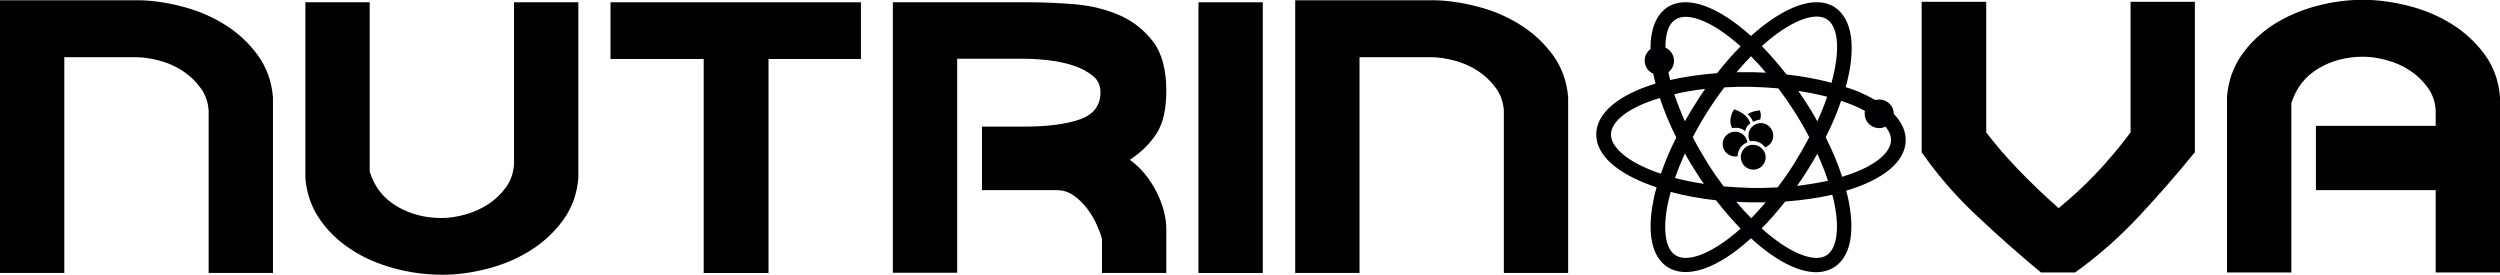
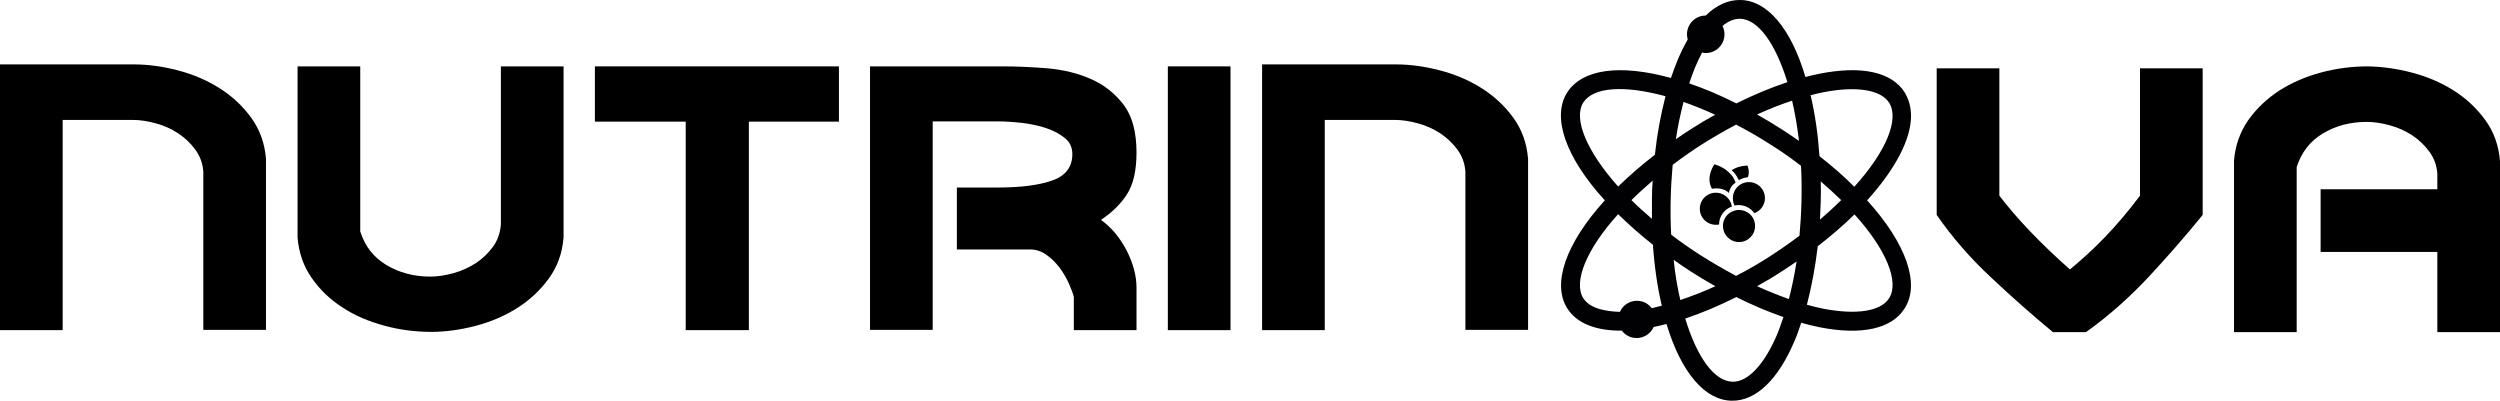
- <svg xmlns="http://www.w3.org/2000/svg" version="1.1" id="Layer_1" x="0px" y="0px" viewBox="0 0 987.3 108.5" style="enable-background:new 0 0 987.3 108.5;" xml:space="preserve">
+ <svg xmlns="http://www.w3.org/2000/svg" version="1.1" id="Layer_1" x="0px" y="0px" viewBox="0 0 1013.2 162.4" style="enable-background:new 0 0 1013.2 162.4;" xml:space="preserve">
  <style type="text/css">
	.st0{fill:#010002;}
</style>
  <g>
    <g>
      <g>
-         <path class="st0" d="M752.6,55.6c0.1-3.7-1.5-7.3-4.7-10.6c0,0,0,0,0,0c0-3.2-2.6-5.7-5.7-5.7c-0.5,0-1.1,0.1-1.6,0.2     c-2-1.1-4.1-2.2-6.4-3.2c-1.5-0.6-3.3-1.3-5.3-1.9c4.3-15.5,2.7-27-4.4-31.6C717-2,704.7,2.3,691.5,14.2     C678.3,2.3,666.1-2,658.6,2.8c-4.5,2.9-6.8,8.6-6.8,16.6c-1.4,1.1-2.3,2.7-2.3,4.5c0,2.3,1.3,4.3,3.4,5.2     c0.2,1.2,0.6,2.5,0.9,3.9c-14.7,4.5-23.2,11.6-23.4,19.8c-0.2,7.4,6.4,14.2,18.5,19.2c1.5,0.6,3.3,1.3,5.3,2     c-0.6,2-1,3.8-1.3,5.5c-2.5,12.8-0.5,22.1,5.7,26c7.5,4.8,19.8,0.6,32.9-11.4c9.5,8.7,18.6,13.4,25.7,13.4c2.7,0,5.1-0.7,7.2-2     c6.2-4,8.2-13.2,5.7-26c-0.2-1.3-0.6-2.6-1-4.2C743.9,70.9,752.4,63.8,752.6,55.6z M661.7,100.8c-4-2.5-5.1-10-3.1-20.1     c0.3-1.5,0.7-3.1,1.2-4.9c5.5,1.5,11.5,2.6,17.9,3.3c3.2,4.1,6.4,7.8,9.7,11.2C676.7,99.8,666.7,104,661.7,100.8z M661.7,7.7     c5-3.2,15,1,25.7,10.6c-3.2,3.2-6.3,6.8-9.3,10.6c-6.6,0.5-12.9,1.4-18.5,2.7c-0.3-1-0.5-2.1-0.7-3.1c1.4-1.1,2.2-2.7,2.2-4.5     c0-2.3-1.4-4.3-3.4-5.2C657.7,14.6,658.4,9.8,661.7,7.7z M661.5,70.3c1.1-3.2,2.4-6.4,3.9-9.7c1.4,2.6,3,5.1,4.5,7.5     c0.9,1.5,1.9,3,3,4.5C668.8,72,665,71.2,661.5,70.3z M669.9,40.4c-1.6,2.5-3.1,5-4.5,7.5c-1.6-3.6-3-7.2-4.2-10.7     c3.8-0.9,7.9-1.6,12.2-2.1C672.2,36.8,671,38.6,669.9,40.4z M668.5,54.2c1.9-3.7,4-7.3,6.2-10.7c1.9-3,4-6,6.3-9     c3.6-0.2,7.2-0.3,10.9-0.2c3.5,0.1,7,0.3,10.4,0.6c2.2,2.9,4.2,5.8,6,8.6c2.2,3.4,4.3,7,6.2,10.7c-2,3.8-4.1,7.4-6.2,10.8     c-1.9,3-4,6-6.3,9c-3.6,0.2-7.2,0.3-10.9,0.2c-3.5-0.1-7-0.3-10.4-0.6c-2.2-2.9-4.2-5.8-6-8.6C672.6,61.6,670.5,58,668.5,54.2z      M709.7,73.4c1.2-1.7,2.4-3.5,3.5-5.2c1.6-2.5,3.1-5,4.5-7.5c1.6,3.6,3.1,7.2,4.2,10.7C718.1,72.2,714,72.9,709.7,73.4z      M713.2,40.4c-1-1.5-2-3-3-4.5c4,0.6,7.8,1.4,11.4,2.3c-1.1,3.2-2.4,6.4-3.9,9.7C716.3,45.3,714.8,42.8,713.2,40.4z M723.3,32.7     c-5.5-1.5-11.5-2.6-17.8-3.3c-3.2-4.1-6.4-7.8-9.7-11.2c10.6-9.6,20.7-13.8,25.7-10.6C726.1,10.7,726.8,20,723.3,32.7z      M692.1,28.5c-1.1,0-2.2,0-3.3,0c-1,0-2,0-3,0c1.9-2.2,3.8-4.3,5.7-6.3c2,2,4,4.2,5.9,6.5C695.6,28.6,693.8,28.6,692.1,28.5z      M655.5,38.7c1.6,4.9,3.8,10.2,6.5,15.6c-2.5,4.9-4.5,9.8-6.1,14.3c-1.8-0.6-3.4-1.2-4.8-1.8c-9.4-3.9-15-9.1-14.9-13.8     C636.4,47.6,643.5,42.3,655.5,38.7z M691,79.9c2.1,0,4.2,0,6.3,0c-1.9,2.2-3.8,4.3-5.7,6.3c-2-2-4-4.2-5.9-6.5     C687.5,79.8,689.3,79.9,691,79.9z M705,79.6c6.6-0.5,12.9-1.4,18.6-2.7c0.4,1.4,0.7,2.7,0.9,3.8c2,10,0.8,17.5-3.1,20.1     c-5,3.2-15-1-25.7-10.6C698.9,87,702,83.4,705,79.6z M727.5,69.8c-1.6-5-3.8-10.2-6.5-15.6c2.5-4.9,4.5-9.7,6.1-14.4     c1.8,0.6,3.4,1.2,4.8,1.8c1.6,0.7,3.2,1.4,4.6,2.2c-0.1,0.4-0.1,0.8-0.1,1.1c0,3.2,2.6,5.7,5.7,5.7c0.9,0,1.8-0.2,2.5-0.6     c1.5,1.8,2.2,3.6,2.2,5.3C746.7,60.8,739.5,66.2,727.5,69.8z" />
+         <path class="st0" d="M705.4,0c-4.9-0.1-9.7,2-14.1,6.3c0,0,0,0,0,0c-4.2,0-7.6,3.4-7.6,7.6c0,0.7,0.1,1.4,0.3,2.1     c-1.5,2.6-2.9,5.5-4.2,8.6c-0.8,2-1.7,4.3-2.6,7c-20.7-5.7-35.9-3.6-42,5.8c-6.4,9.9-0.8,26.3,15.2,43.8     c-15.9,17.5-21.5,33.9-15.2,43.8c3.8,6,11.5,9.1,22.1,9c1.4,1.9,3.6,3,6,3c3,0,5.7-1.8,6.9-4.5c1.6-0.3,3.3-0.7,5.2-1.2     c5.9,19.6,15.5,30.9,26.4,31.1c9.8,0.2,18.9-8.5,25.6-24.5c0.9-2,1.7-4.4,2.6-7.1c2.7,0.8,5.1,1.3,7.3,1.8     c17.1,3.4,29.4,0.7,34.6-7.6c6.4-9.9,0.7-26.3-15.2-43.8c11.5-12.7,17.8-24.8,17.8-34.2c0-3.6-0.9-6.8-2.6-9.6     c-5.3-8.3-17.6-10.9-34.6-7.5c-1.7,0.3-3.5,0.8-5.6,1.3C725.9,11.6,716.3,0.2,705.4,0z M765.6,120.9c-3.4,5.3-13.3,6.8-26.7,4.2     c-2-0.4-4.1-0.9-6.6-1.6c1.9-7.3,3.4-15.3,4.4-23.7c5.4-4.2,10.4-8.5,14.9-12.9C764.3,100.9,769.9,114.2,765.6,120.9z      M641.7,120.9c-4.2-6.6,1.3-20,14.1-34.1c4.3,4.2,9,8.4,14.1,12.4c0.6,8.8,1.8,17.1,3.6,24.7c-1.4,0.3-2.7,0.7-4.1,1     c-1.4-1.9-3.6-3-6-3c-3,0-5.7,1.8-6.9,4.5C651,126.2,644.5,125.2,641.7,120.9z M725,121.2c-4.2-1.5-8.5-3.2-12.9-5.2     c3.4-1.9,6.8-3.9,10-6c2-1.3,4-2.6,6-4C727.3,111.4,726.2,116.5,725,121.2z M685.2,110c3.3,2.1,6.6,4.1,10,6     c-4.8,2.2-9.5,4-14.2,5.6c-1.2-5.1-2.1-10.5-2.7-16.3C680.5,106.9,682.9,108.5,685.2,110z M703.6,111.8     c-4.9-2.6-9.7-5.4-14.3-8.3c-3.9-2.5-8-5.3-12-8.4c-0.3-4.8-0.3-9.6-0.2-14.5c0.1-4.6,0.4-9.3,0.8-13.8c3.8-2.9,7.7-5.6,11.4-8     c4.6-2.9,9.4-5.7,14.3-8.3c5,2.6,9.8,5.4,14.3,8.3c4,2.5,8,5.3,12,8.4c0.3,4.8,0.3,9.6,0.2,14.5c-0.1,4.6-0.4,9.3-0.8,13.8     c-3.8,2.9-7.7,5.6-11.4,8C713.5,106.4,708.7,109.2,703.6,111.8z M729.1,57.1c-2.3-1.6-4.7-3.2-7-4.7c-3.3-2.1-6.6-4.1-10-6     c4.8-2.2,9.6-4.1,14.2-5.6C727.5,45.9,728.4,51.3,729.1,57.1z M685.2,52.4c-2,1.3-4,2.6-6,4c0.8-5.4,1.9-10.4,3.1-15.1     c4.2,1.5,8.5,3.2,12.8,5.2C691.8,48.3,688.5,50.3,685.2,52.4z M675,39c-1.9,7.3-3.4,15.2-4.3,23.7c-5.4,4.2-10.4,8.5-14.9,12.9     c-12.7-14.2-18.3-27.5-14.1-34.1C645.8,35.3,658.1,34.4,675,39z M669.5,80.4c0,1.5,0,3,0,4.4c0,1.3,0,2.6,0,3.9     c-2.9-2.5-5.7-5-8.3-7.6c2.7-2.7,5.6-5.3,8.6-7.9C669.6,75.8,669.5,78.2,669.5,80.4z M683,129.1c6.6-2.2,13.5-5.1,20.7-8.7     c6.6,3.3,13,6,19.1,8.1c-0.8,2.4-1.6,4.5-2.3,6.4c-5.2,12.6-12.1,20-18.3,19.8C694.9,154.6,687.8,145,683,129.1z M737.9,81.9     c0.1-2.8,0.1-5.6,0-8.4c2.9,2.5,5.7,5.1,8.3,7.6c-2.7,2.7-5.6,5.3-8.6,7.9C737.7,86.5,737.8,84.2,737.9,81.9z M737.4,63.3     c-0.6-8.8-1.8-17.1-3.6-24.7c1.9-0.5,3.6-0.9,5.1-1.2c13.3-2.6,23.3-1.1,26.7,4.2c4.3,6.7-1.3,20-14.1,34.1     C747.3,71.4,742.5,67.3,737.4,63.3z M724.4,33.3c-6.7,2.2-13.6,5.1-20.7,8.6c-6.5-3.3-12.9-6-19.1-8.1c0.8-2.4,1.6-4.5,2.3-6.3     c0.9-2.2,1.9-4.2,2.9-6.2c0.5,0.1,1,0.2,1.5,0.2c4.2,0,7.6-3.4,7.6-7.6c0-1.2-0.3-2.3-0.8-3.4c2.4-2,4.8-2.9,7.1-2.9     C712.5,7.8,719.5,17.4,724.4,33.3z" />
      </g>
    </g>
  </g>
-   <path d="M683.8,50c-1.4-3.3,1-6.8,1-6.8s2.4,0.6,4.3,2.3c0.6,0.6,1.3,1.2,1.6,2c0.1,0.2,0.5,0.9,0.5,1.2c-0.4,0.4-0.9,0.7-1.2,1.2  c-0.4,0.6-0.8,1.3-0.8,2c-1.1-1.2-2.9-1.7-5.2-1.3L683.8,50z" />
-   <path d="M695.1,47.2c-1,0.2-2,0.5-2.8,0.9c0-0.1-0.1-0.2-0.1-0.3c-0.5-1-1.1-2-2-2.7c2-1.4,4.8-1.5,4.8-1.5S695.8,45.4,695.1,47.2z" />
-   <path d="M700.3,53.6c0,2.1-1.4,3.9-3.2,4.6c-1.1-1.5-2.8-2.5-4.8-2.5c-0.4,0-0.8,0-1.2,0.1c-0.4-0.7-0.6-1.5-0.6-2.3  c0-2.7,2.2-4.9,4.9-4.9S700.3,50.9,700.3,53.6z" />
-   <path d="M686.2,61.7c-0.3,0.1-0.6,0.1-1,0.1c-2.7,0-4.9-2.2-4.9-4.9c0-2.7,2.2-4.9,4.9-4.9c2.5,0,4.5,1.8,4.9,4.2  C687.9,57,686.3,59.1,686.2,61.7z" />
-   <path d="M697.3,62.1c0,2.7-2.2,4.9-4.9,4.9s-4.9-2.2-4.9-4.9c0-0.2,0-0.3,0-0.5c0.2-1.8,1.3-3.3,2.8-4c0.5-0.2,1-0.4,1.5-0.4  c0.2,0,0.3,0,0.5,0c1.5,0,2.8,0.6,3.7,1.7C696.8,59.7,697.3,60.8,697.3,62.1z" />
+   <path d="M693.4,75.6c-1.9-4.3,1.4-9,1.4-9s3.3,0.8,5.7,3.1c0.8,0.8,1.7,1.6,2.2,2.7c0.2,0.3,0.6,1.2,0.7,1.6  c-0.6,0.5-1.2,0.9-1.6,1.5c-0.5,0.8-1,1.7-1.1,2.7c-1.5-1.5-3.9-2.2-6.9-1.7L693.4,75.6z" />
+   <path d="M708.4,71.8c-1.4,0.2-2.6,0.6-3.7,1.2c-0.1-0.1-0.1-0.3-0.2-0.4c-0.7-1.4-1.5-2.6-2.7-3.6c2.7-1.9,6.4-1.9,6.4-1.9  S709.3,69.4,708.4,71.8z" />
+   <path d="M715.3,80.3c0,2.8-1.8,5.2-4.3,6.1c-1.4-2-3.8-3.3-6.4-3.3c-0.5,0-1.1,0.1-1.6,0.2c-0.5-0.9-0.7-1.9-0.7-3  c0-3.6,2.9-6.5,6.5-6.5S715.3,76.7,715.3,80.3z" />
+   <path d="M696.7,91c-0.4,0.1-0.9,0.1-1.3,0.1c-3.6,0-6.5-2.9-6.5-6.5c0-3.6,2.9-6.5,6.5-6.5c3.3,0,6,2.4,6.5,5.6  C698.8,84.8,696.7,87.7,696.7,91z" />
+   <path d="M711.3,91.6c0,3.6-2.9,6.5-6.5,6.5s-6.5-2.9-6.5-6.5c0-0.2,0-0.4,0-0.6c0.2-2.4,1.7-4.4,3.8-5.3c0.6-0.3,1.3-0.5,2-0.6  c0.2,0,0.5,0,0.7,0c2,0,3.7,0.9,4.9,2.2C710.7,88.4,711.3,89.9,711.3,91.6z" />
  <g>
-     <path d="M72,2.6c6.2,1.6,11.8,4,16.9,7.2s9.4,7.2,12.9,12s5.5,10.4,6,16.7v69.3H82.4V43.7c-0.2-3.4-1.3-6.4-3.2-9s-4.2-4.8-6.9-6.6   c-2.7-1.8-5.8-3.2-9.1-4.1c-3.3-0.9-6.4-1.4-9.4-1.4H25.4v85.2H0V0.1h54.2C59.9,0.1,65.9,1,72,2.6z" />
-     <path d="M155.8,106c-6.3-1.7-12-4.1-17-7.4c-5-3.2-9.2-7.2-12.5-12c-3.3-4.7-5.2-10.2-5.7-16.3V0.9h25.4v66.9   c1.9,6,5.4,10.5,10.6,13.6c5.2,3.1,11.1,4.7,17.8,4.7c3,0,6.1-0.5,9.4-1.4c3.3-0.9,6.3-2.3,9.1-4.1c2.7-1.8,5-4,6.9-6.6   s2.9-5.6,3.2-9V0.9h25.4v69.3c-0.5,6.4-2.5,11.9-6,16.7c-3.5,4.8-7.8,8.8-12.9,12s-10.7,5.6-16.9,7.2c-6.2,1.6-12.1,2.4-17.8,2.4   C168.4,108.5,162,107.7,155.8,106z" />
-     <path d="M339.9,23.3h-36.4v84.5h-25.6V23.3h-36.8V0.9h98.9V23.3z" />
-     <path d="M435.2,94.3c-0.4-1.5-1.1-3.4-2.1-5.6s-2.3-4.4-3.8-6.4c-1.6-2-3.3-3.7-5.3-5.1c-2-1.4-4.2-2.1-6.5-2.1h-29.7V50h16.6   c9.5,0,16.9-1,22.2-2.9s8-5.5,8-10.6c0-2.7-1-5-3.1-6.6c-2.1-1.7-4.6-3-7.6-4s-6.3-1.7-9.8-2.1c-3.6-0.4-6.8-0.6-9.8-0.6H378v84.5   h-25.4V0.9h54c5.7,0,11.8,0.3,18.1,0.8c6.4,0.6,12.2,2,17.6,4.4c5.4,2.4,9.7,5.9,13.2,10.5c3.4,4.6,5.1,11,5.1,19.2   c0,7.4-1.3,13-3.9,17c-2.6,4-6.1,7.4-10.5,10.3c4.4,3.2,7.8,7.4,10.5,12.6c2.6,5.2,3.9,10.1,3.9,14.9v17.2h-25.4V94.3z" />
-     <path d="M473.3,0.9h25.4v106.9h-25.4V0.9z" />
-     <path d="M583.5,2.6c6.2,1.6,11.8,4,16.9,7.2c5.1,3.2,9.4,7.2,12.9,12s5.5,10.4,6,16.7v69.3h-25.4V43.7c-0.2-3.4-1.3-6.4-3.2-9   c-1.9-2.6-4.2-4.8-6.9-6.6c-2.7-1.8-5.8-3.2-9.1-4.1c-3.3-0.9-6.4-1.4-9.4-1.4h-28.4v85.2h-25.4V0.1h54.2   C571.4,0.1,577.3,1,583.5,2.6z" />
+     <path d="M72,28.5c6.2,1.6,11.8,4,16.9,7.2s9.4,7.2,12.9,12s5.5,10.4,6,16.7v69.3H82.4V69.7c-0.2-3.4-1.3-6.4-3.2-9   s-4.2-4.8-6.9-6.6c-2.7-1.8-5.8-3.2-9.1-4.1c-3.3-0.9-6.4-1.4-9.4-1.4H25.4v85.2H0V26.1h54.2C59.9,26.1,65.9,26.9,72,28.5z" />
+     <path d="M155.8,132c-6.3-1.7-12-4.1-17-7.4c-5-3.2-9.2-7.2-12.5-12c-3.3-4.7-5.2-10.2-5.7-16.3V26.9h25.4v66.9   c1.9,6,5.4,10.5,10.6,13.6c5.2,3.1,11.1,4.7,17.8,4.7c3,0,6.1-0.5,9.4-1.4c3.3-0.9,6.3-2.3,9.1-4.1c2.7-1.8,5-4,6.9-6.6   s2.9-5.6,3.2-9V26.9h25.4v69.3c-0.5,6.4-2.5,11.9-6,16.7c-3.5,4.8-7.8,8.8-12.9,12c-5.1,3.2-10.7,5.6-16.9,7.2   c-6.2,1.6-12.1,2.4-17.8,2.4C168.4,134.5,162,133.7,155.8,132z" />
+     <path d="M339.9,49.3h-36.4v84.5h-25.6V49.3h-36.8V26.9h98.9V49.3z" />
+     <path d="M435.2,120.3c-0.4-1.5-1.1-3.4-2.1-5.6s-2.3-4.4-3.8-6.4c-1.6-2-3.3-3.7-5.3-5.1c-2-1.4-4.2-2.1-6.5-2.1h-29.7V76h16.6   c9.5,0,16.9-1,22.2-2.9s8-5.5,8-10.6c0-2.7-1-5-3.1-6.6c-2.1-1.7-4.6-3-7.6-4s-6.3-1.7-9.8-2.1c-3.6-0.4-6.8-0.6-9.8-0.6H378v84.5   h-25.4V26.9h54c5.7,0,11.8,0.3,18.1,0.8c6.4,0.6,12.2,2,17.6,4.4c5.4,2.4,9.7,5.9,13.2,10.5c3.4,4.6,5.1,11,5.1,19.2   c0,7.4-1.3,13-3.9,17c-2.6,4-6.1,7.4-10.5,10.3c4.4,3.2,7.8,7.4,10.5,12.6c2.6,5.2,3.9,10.1,3.9,14.9v17.2h-25.4V120.3z" />
+     <path d="M473.3,26.9h25.4v106.9h-25.4V26.9z" />
+     <path d="M583.5,28.5c6.2,1.6,11.8,4,16.9,7.2c5.1,3.2,9.4,7.2,12.9,12s5.5,10.4,6,16.7v69.3h-25.4V69.7c-0.2-3.4-1.3-6.4-3.2-9   c-1.9-2.6-4.2-4.8-6.9-6.6c-2.7-1.8-5.8-3.2-9.1-4.1c-3.3-0.9-6.4-1.4-9.4-1.4h-28.4v85.2h-25.4V26.1h54.2   C571.4,26.1,577.3,26.9,583.5,28.5z" />
  </g>
  <g>
-     <path d="M784.4,0.7v51.6c7.1,9.3,16.6,19.3,28.6,29.9c4.7-3.9,9.5-8.2,14.2-13.1c4.7-4.9,9.5-10.5,14.2-16.8V0.7h25.4v59.4   c-6.5,8-13.6,16.2-21.5,24.7s-16.4,16.1-25.8,22.8H806c-8.1-6.7-16.4-14-24.9-22c-8.5-7.9-15.9-16.4-22.2-25.5V0.7H784.4z" />
-     <path d="M951.5,2.4c6.2,1.6,11.8,4,16.9,7.2c5.1,3.2,9.4,7.2,12.9,12s5.5,10.4,6,16.7v69.3h-25.4V75.1h-47.3V49.7h47.3v-6.2   c-0.2-3.4-1.3-6.4-3.2-9c-1.9-2.6-4.2-4.8-6.9-6.6c-2.7-1.8-5.8-3.2-9.1-4.1c-3.3-0.9-6.4-1.4-9.4-1.4c-6.7,0-12.7,1.6-17.8,4.7   c-5.2,3.1-8.7,7.7-10.6,13.6v66.9h-25.4V38.1c0.5-6.1,2.4-11.5,5.7-16.3c3.3-4.7,7.5-8.7,12.5-12c5-3.2,10.7-5.7,17-7.4   c6.3-1.7,12.6-2.5,19-2.5C939.4,0,945.3,0.8,951.5,2.4z" />
+     <path d="M810.3,27.7v51.6c7.1,9.3,16.6,19.3,28.6,29.9c4.7-3.9,9.5-8.2,14.2-13.1c4.7-4.9,9.5-10.5,14.2-16.8V27.7h25.4v59.4   c-6.5,8-13.6,16.2-21.5,24.7s-16.4,16.1-25.8,22.8H832c-8.1-6.7-16.4-14-24.9-22c-8.5-7.9-15.9-16.4-22.2-25.5V27.7H810.3z" />
+     <path d="M977.4,29.4c6.2,1.6,11.8,4,16.9,7.2c5.1,3.2,9.4,7.2,12.9,12s5.5,10.4,6,16.7v69.3h-25.4v-32.5h-47.3V76.7h47.3v-6.2   c-0.2-3.4-1.3-6.4-3.2-9c-1.9-2.6-4.2-4.8-6.9-6.6c-2.7-1.8-5.8-3.2-9.1-4.1c-3.3-0.9-6.4-1.4-9.4-1.4c-6.7,0-12.7,1.6-17.8,4.7   c-5.2,3.1-8.7,7.7-10.6,13.6v66.9h-25.4V65.1c0.5-6.1,2.4-11.5,5.7-16.3c3.3-4.7,7.5-8.7,12.5-12c5-3.2,10.7-5.7,17-7.4   c6.3-1.7,12.6-2.5,19-2.5C965.3,27,971.3,27.8,977.4,29.4z" />
  </g>
</svg>
